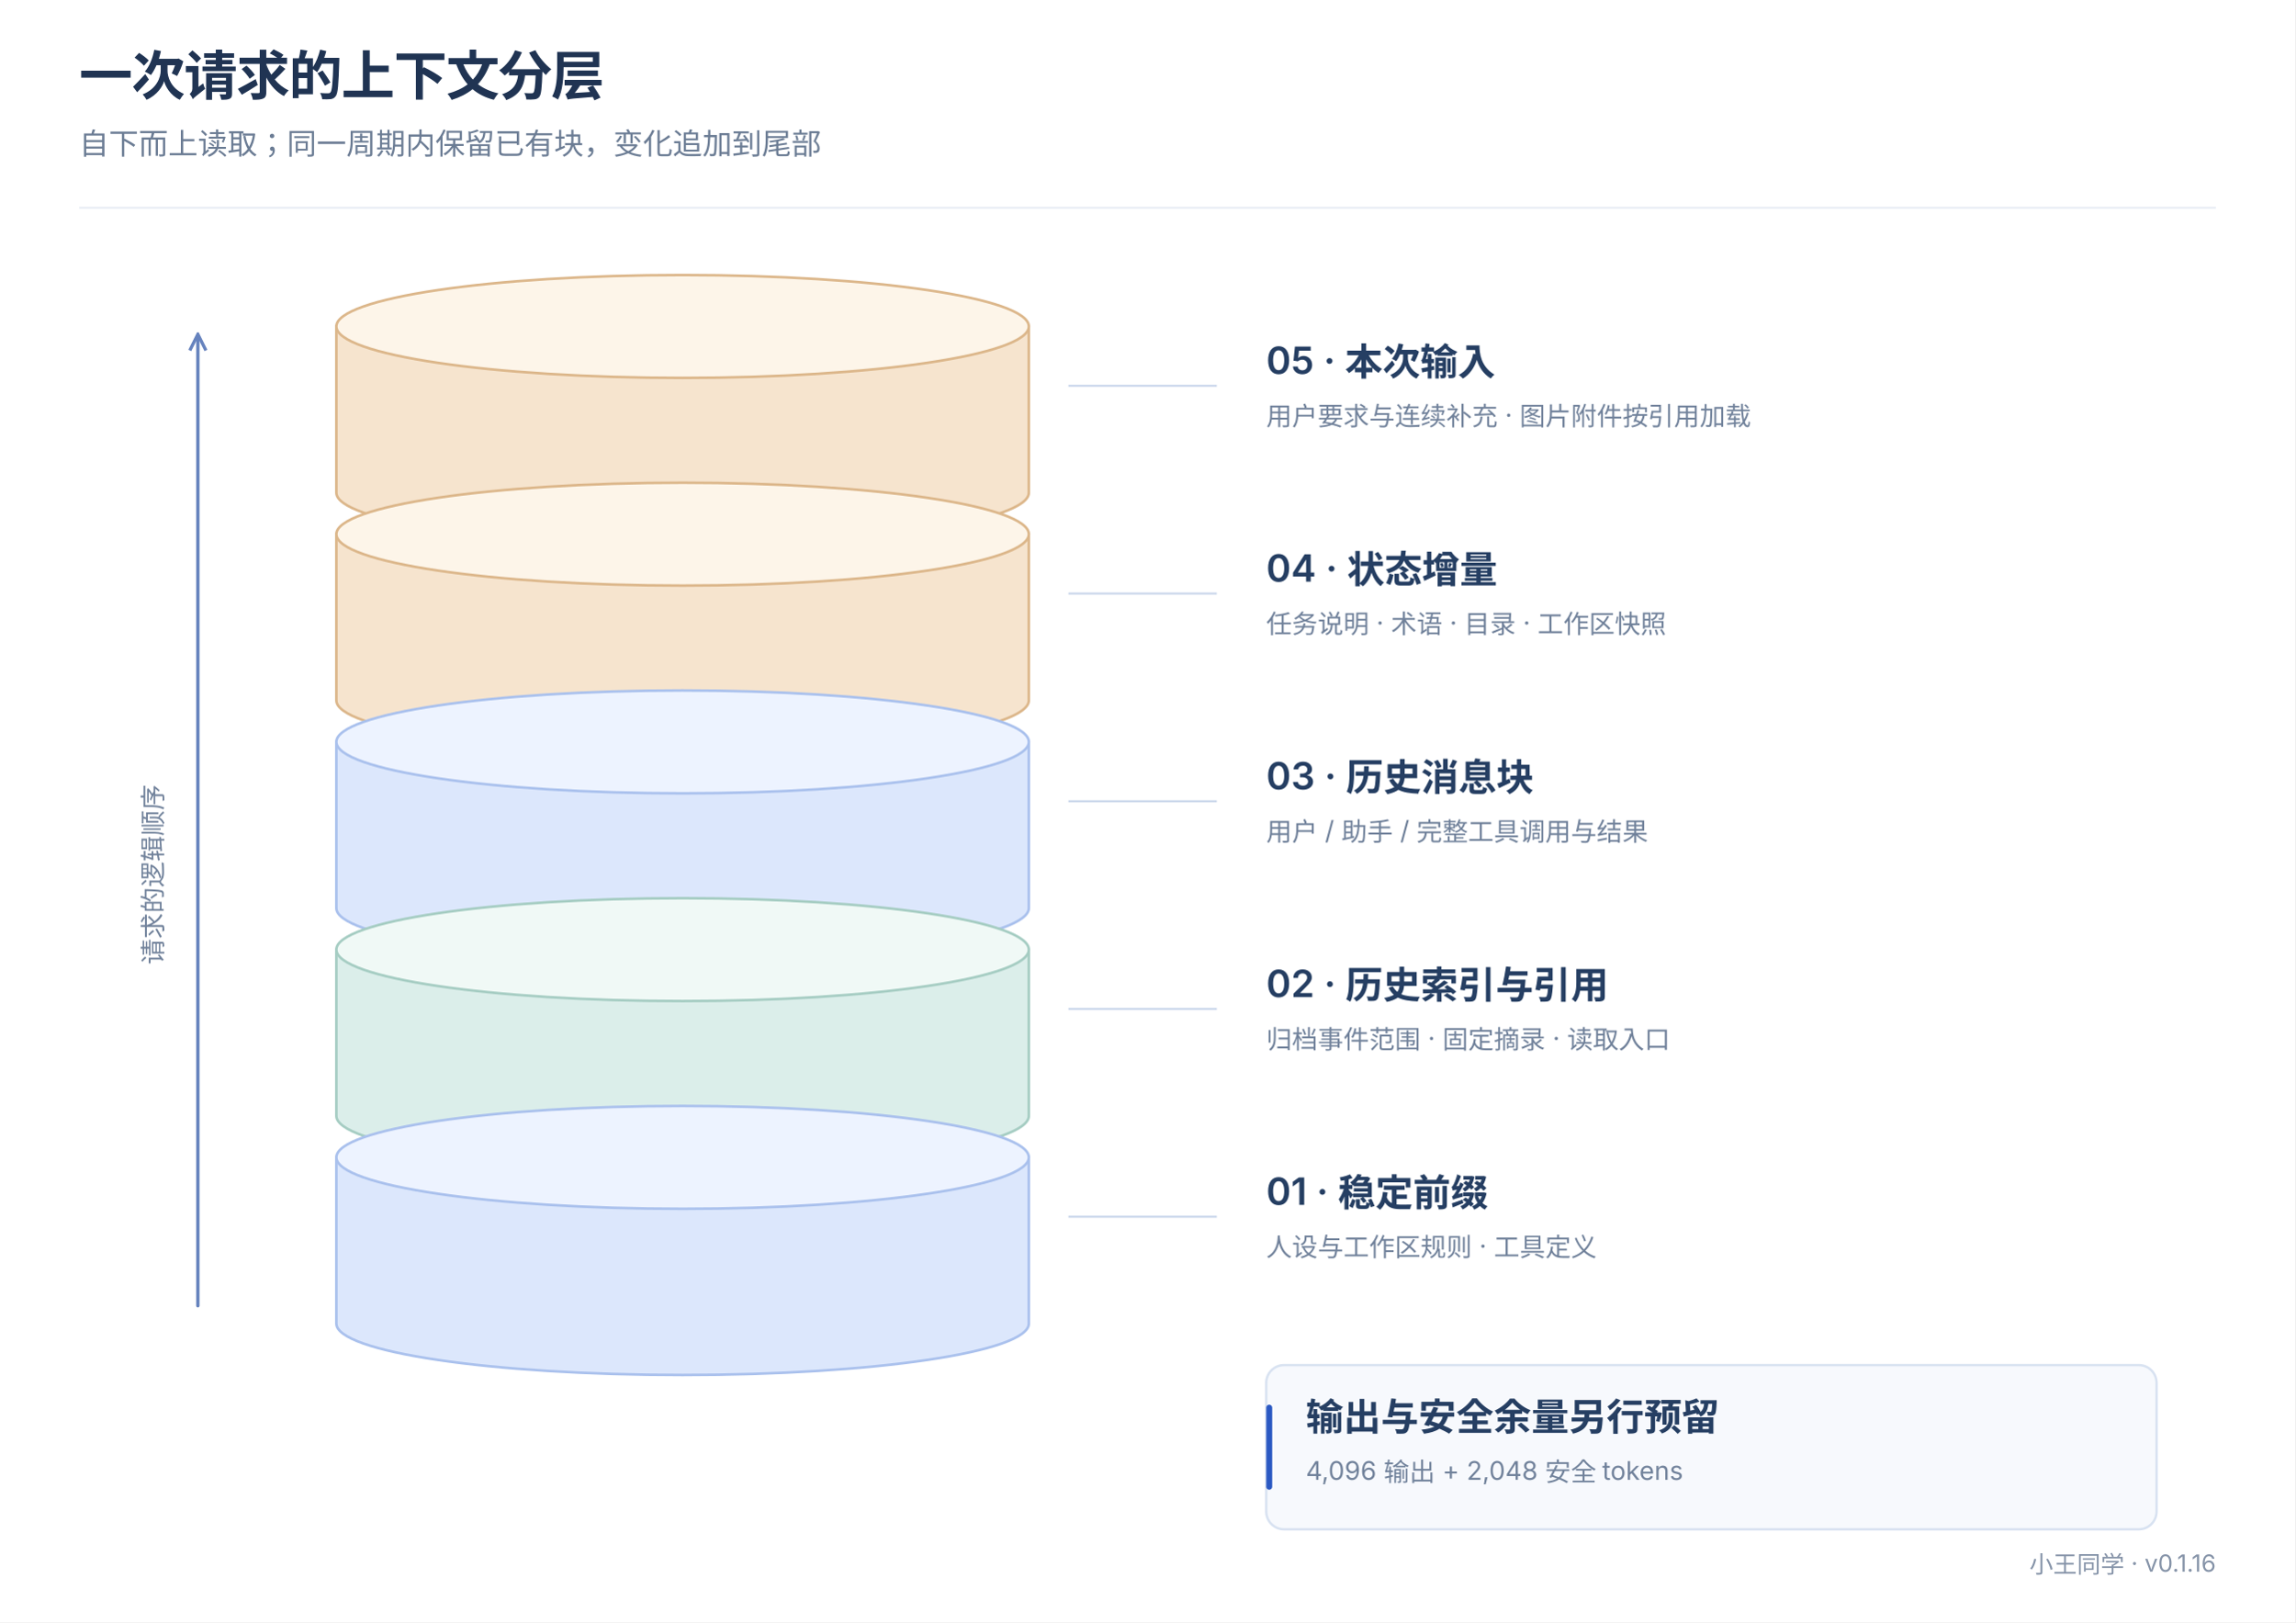
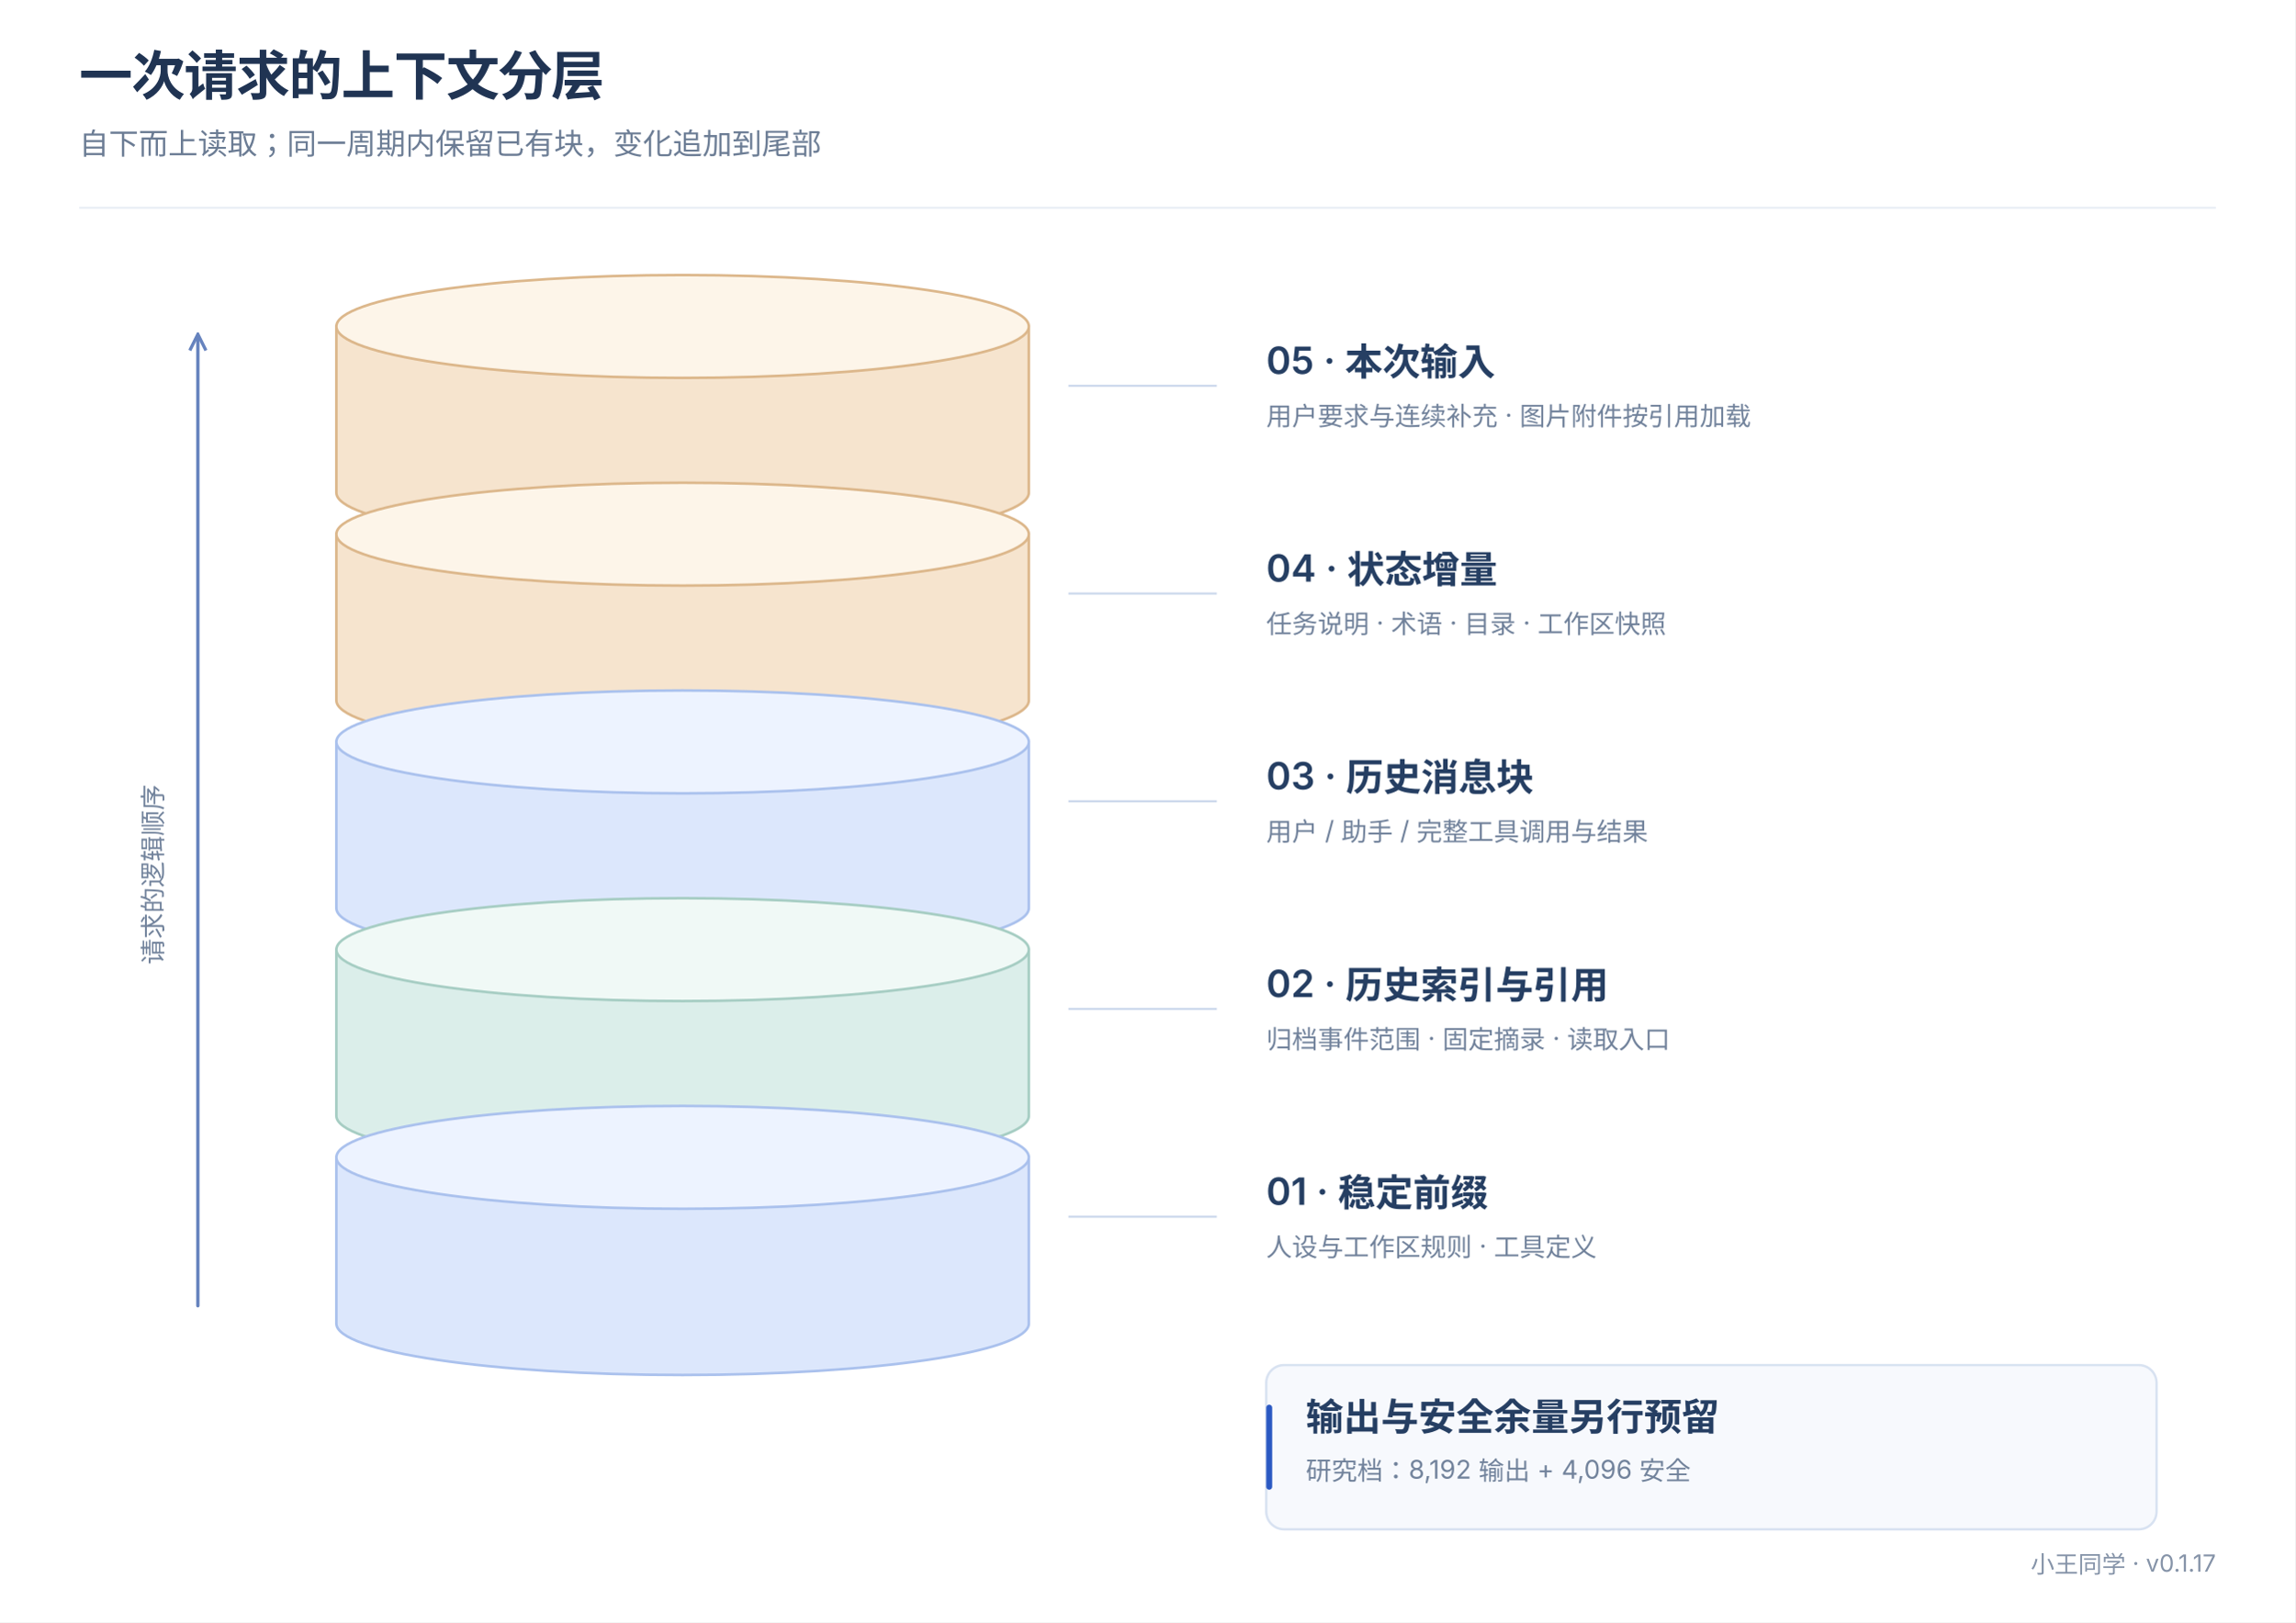
<svg xmlns="http://www.w3.org/2000/svg" viewBox="0 0 1160 820" width="1160" height="820" role="img" aria-label="一次请求的上下文分层">
  <style>
  text { font-family: -apple-system, BlinkMacSystemFont, 'PingFang SC', 'Microsoft YaHei', sans-serif; }
  .title { font-size: 27px; font-weight: 650; fill: #203453; letter-spacing: -.5px; }
  .subtitle { font-size: 15px; fill: #6b7c94; }
  .footer { font-size: 12px; fill: #8593a8; }
  .wire { fill: none; stroke: #6683be; stroke-width: 1.7; stroke-linecap: round; stroke-linejoin: round; }
  .wire.data { stroke: #5e9295; stroke-dasharray: 5 5; }
  .wire.direct { stroke: #a68155; stroke-dasharray: 2 5; }
  .edge-label { font-size: 12px; fill: #7a889f; text-anchor: middle; paint-order: stroke; stroke: #fff; stroke-width: 7px; stroke-linejoin: round; }
  .node { cursor: pointer; outline: none; }
  .node rect { fill: #f7f9fd; stroke: #d8e2f1; stroke-width: 1.2; }
  .node .accent { fill: #2b59c3; stroke: none; }
  .node.teal rect { fill: #f2f8f7; stroke: #d0e4e0; }
  .node.teal .accent { fill: #428c83; }
  .node.orange rect { fill: #fdf8f2; stroke: #eddcc7; }
  .node.orange .accent { fill: #b77b38; }
  .node .node-title { fill: #263f63; font-size: 19px; font-weight: 600; }
  .node .node-line { fill: #71829b; font-size: 13px; }
  .node.selected rect, .node:focus-visible rect { stroke: #2b59c3; stroke-width: 2.5; fill: #edf3ff; }
  .node.selected .node-title { fill: #234fae; }
  .node.dim, .edge.dim { opacity: .2; }
  .node.selected.dim { opacity: 1; }
  .edge.active .wire { stroke: #2b59c3; stroke-width: 2.8; }
  .lane-label { font-size: 12px; fill: #71829b; font-weight: 550; }
  .node.slice .surface { fill: #dce7fc; stroke: #aac1ed; stroke-width: 1.3; }
  .node.slice .cap { fill: #edf3ff; stroke: #aac1ed; stroke-width: 1.3; }
  .node.slice.teal .surface { fill: #dbeeea; stroke: #a6cdc3; }
  .node.slice.teal .cap { fill: #f0f9f6; stroke: #a6cdc3; }
  .node.slice.orange .surface { fill: #f6e4ce; stroke: #dcb78b; }
  .node.slice.orange .cap { fill: #fdf5e9; stroke: #dcb78b; }
  .node.slice.selected .surface, .node.slice.selected .cap, .node.slice:focus-visible .cap { stroke: #2b59c3; stroke-width: 3; }
  .node.point circle { fill: #2b59c3; stroke: white; stroke-width: 4; }
  .node.point.orange circle { fill: #c78543; }
  .node.point.teal circle { fill: #428c83; }
  .node.point.selected circle, .node.point:focus-visible circle { stroke: #95b6ff; stroke-width: 6; }
  .node.prefix.selected .row-label, .node.prefix:focus-visible .row-label { fill: #2b59c3; font-weight: 650; }
  .segment-text { font-size: 16px; font-weight: 550; fill: #35527e; text-anchor: middle; }
  .point-label { font-size: 16px; font-weight: 650; fill: #3d587e; text-anchor: middle; }
  .annotation { font-size: 13px; fill: #71829b; }
</style>
  <rect width="1160" height="820" fill="#ffffff" />
  <defs>
    <marker id="layers-control" viewBox="0 0 10 10" refX="8" refY="5" markerWidth="6" markerHeight="6" orient="auto-start-reverse">
      <path d="M1 1L9 5L1 9" fill="none" stroke="#6683be" stroke-width="1.6" />
    </marker>
    <marker id="layers-data" viewBox="0 0 10 10" refX="8" refY="5" markerWidth="6" markerHeight="6" orient="auto-start-reverse">
      <path d="M1 1L9 5L1 9" fill="none" stroke="#5e9295" stroke-width="1.6" />
    </marker>
    <marker id="layers-direct" viewBox="0 0 10 10" refX="8" refY="5" markerWidth="6" markerHeight="6" orient="auto-start-reverse">
      <path d="M1 1L9 5L1 9" fill="none" stroke="#a68155" stroke-width="1.6" />
    </marker>
  </defs>
  <text x="40" y="48" class="title">一次请求的上下文分层</text>
  <text x="40" y="78" class="subtitle">自下而上读取；同一周期内保留已有块，变化追加到尾部</text>
  <path d="M40 105H1120" stroke="#e8edf5" stroke-width="1" />
  <path d="M100 660V170" class="wire" marker-end="url(#layers-control)" />
  <text x="82" y="442" transform="rotate(-90 82 442)" class="annotation" text-anchor="middle">请求的逻辑顺序</text>
  <g class="node orange slice" data-node="input" aria-label="05 · 本次输入">
    <path class="surface" d="M170 165v84a175 26 0 0 0 350 0v-84Z" />
    <ellipse class="cap" cx="345" cy="165" rx="175" ry="26" />
    <path d="M540 195H615" stroke="#c9d6eb" fill="none" />
    <text x="640" y="189" class="node-title">05 · 本次输入</text>
    <text x="640" y="215" class="node-line">用户要求与连续补充 · 图片附件按引用加载</text>
  </g>
  <g class="node orange slice" data-node="state" aria-label="04 · 状态增量">
    <path class="surface" d="M170 270v84a175 26 0 0 0 350 0v-84Z" />
    <ellipse class="cap" cx="345" cy="270" rx="175" ry="26" />
    <path d="M540 300H615" stroke="#c9d6eb" fill="none" />
    <text x="640" y="294" class="node-title">04 · 状态增量</text>
    <text x="640" y="320" class="node-line">任务说明 · 术语 · 目录 · 工作区快照</text>
  </g>
  <g class="node blue slice" data-node="history" aria-label="03 · 历史消息块">
    <path class="surface" d="M170 375v84a175 26 0 0 0 350 0v-84Z" />
    <ellipse class="cap" cx="345" cy="375" rx="175" ry="26" />
    <path d="M540 405H615" stroke="#c9d6eb" fill="none" />
    <text x="640" y="399" class="node-title">03 · 历史消息块</text>
    <text x="640" y="425" class="node-line">用户 / 助手 / 完整工具调用与结果</text>
  </g>
  <g class="node teal slice" data-node="index" aria-label="02 · 历史索引与引用">
    <path class="surface" d="M170 480v84a175 26 0 0 0 350 0v-84Z" />
    <ellipse class="cap" cx="345" cy="480" rx="175" ry="26" />
    <path d="M540 510H615" stroke="#c9d6eb" fill="none" />
    <text x="640" y="504" class="node-title">02 · 历史索引与引用</text>
    <text x="640" y="530" class="node-line">归档事件范围 · 固定摘录 · 读取入口</text>
  </g>
  <g class="node blue slice" data-node="stable" aria-label="01 · 稳定前缀">
    <path class="surface" d="M170 585v84a175 26 0 0 0 350 0v-84Z" />
    <ellipse class="cap" cx="345" cy="585" rx="175" ry="26" />
    <path d="M540 615H615" stroke="#c9d6eb" fill="none" />
    <text x="640" y="609" class="node-title">01 · 稳定前缀</text>
    <text x="640" y="635" class="node-line">人设与工作区规则 · 工具定义</text>
  </g>
  <g class="node blue " data-node="reserve" aria-label="输出与安全余量另行预留">
    <rect x="640" y="690" width="450" height="83" rx="9" />
    <rect class="accent" x="640" y="710" width="3" height="43" rx="1.5" />
    <text class="node-title" x="660" y="723">输出与安全余量另行预留</text>
-     <text class="node-line" x="660" y="748">4,096 输出 + 2,048 安全 tokens</text>
+     <text class="node-line" x="660" y="748">研究档：8,192 输出 + 4,096 安全</text>
  </g>
-   <text class="footer" x="1120" y="795" text-anchor="end">小王同学 · v0.1.16</text>
+   <text class="footer" x="1120" y="795" text-anchor="end">小王同学 · v0.1.17</text>
</svg>
